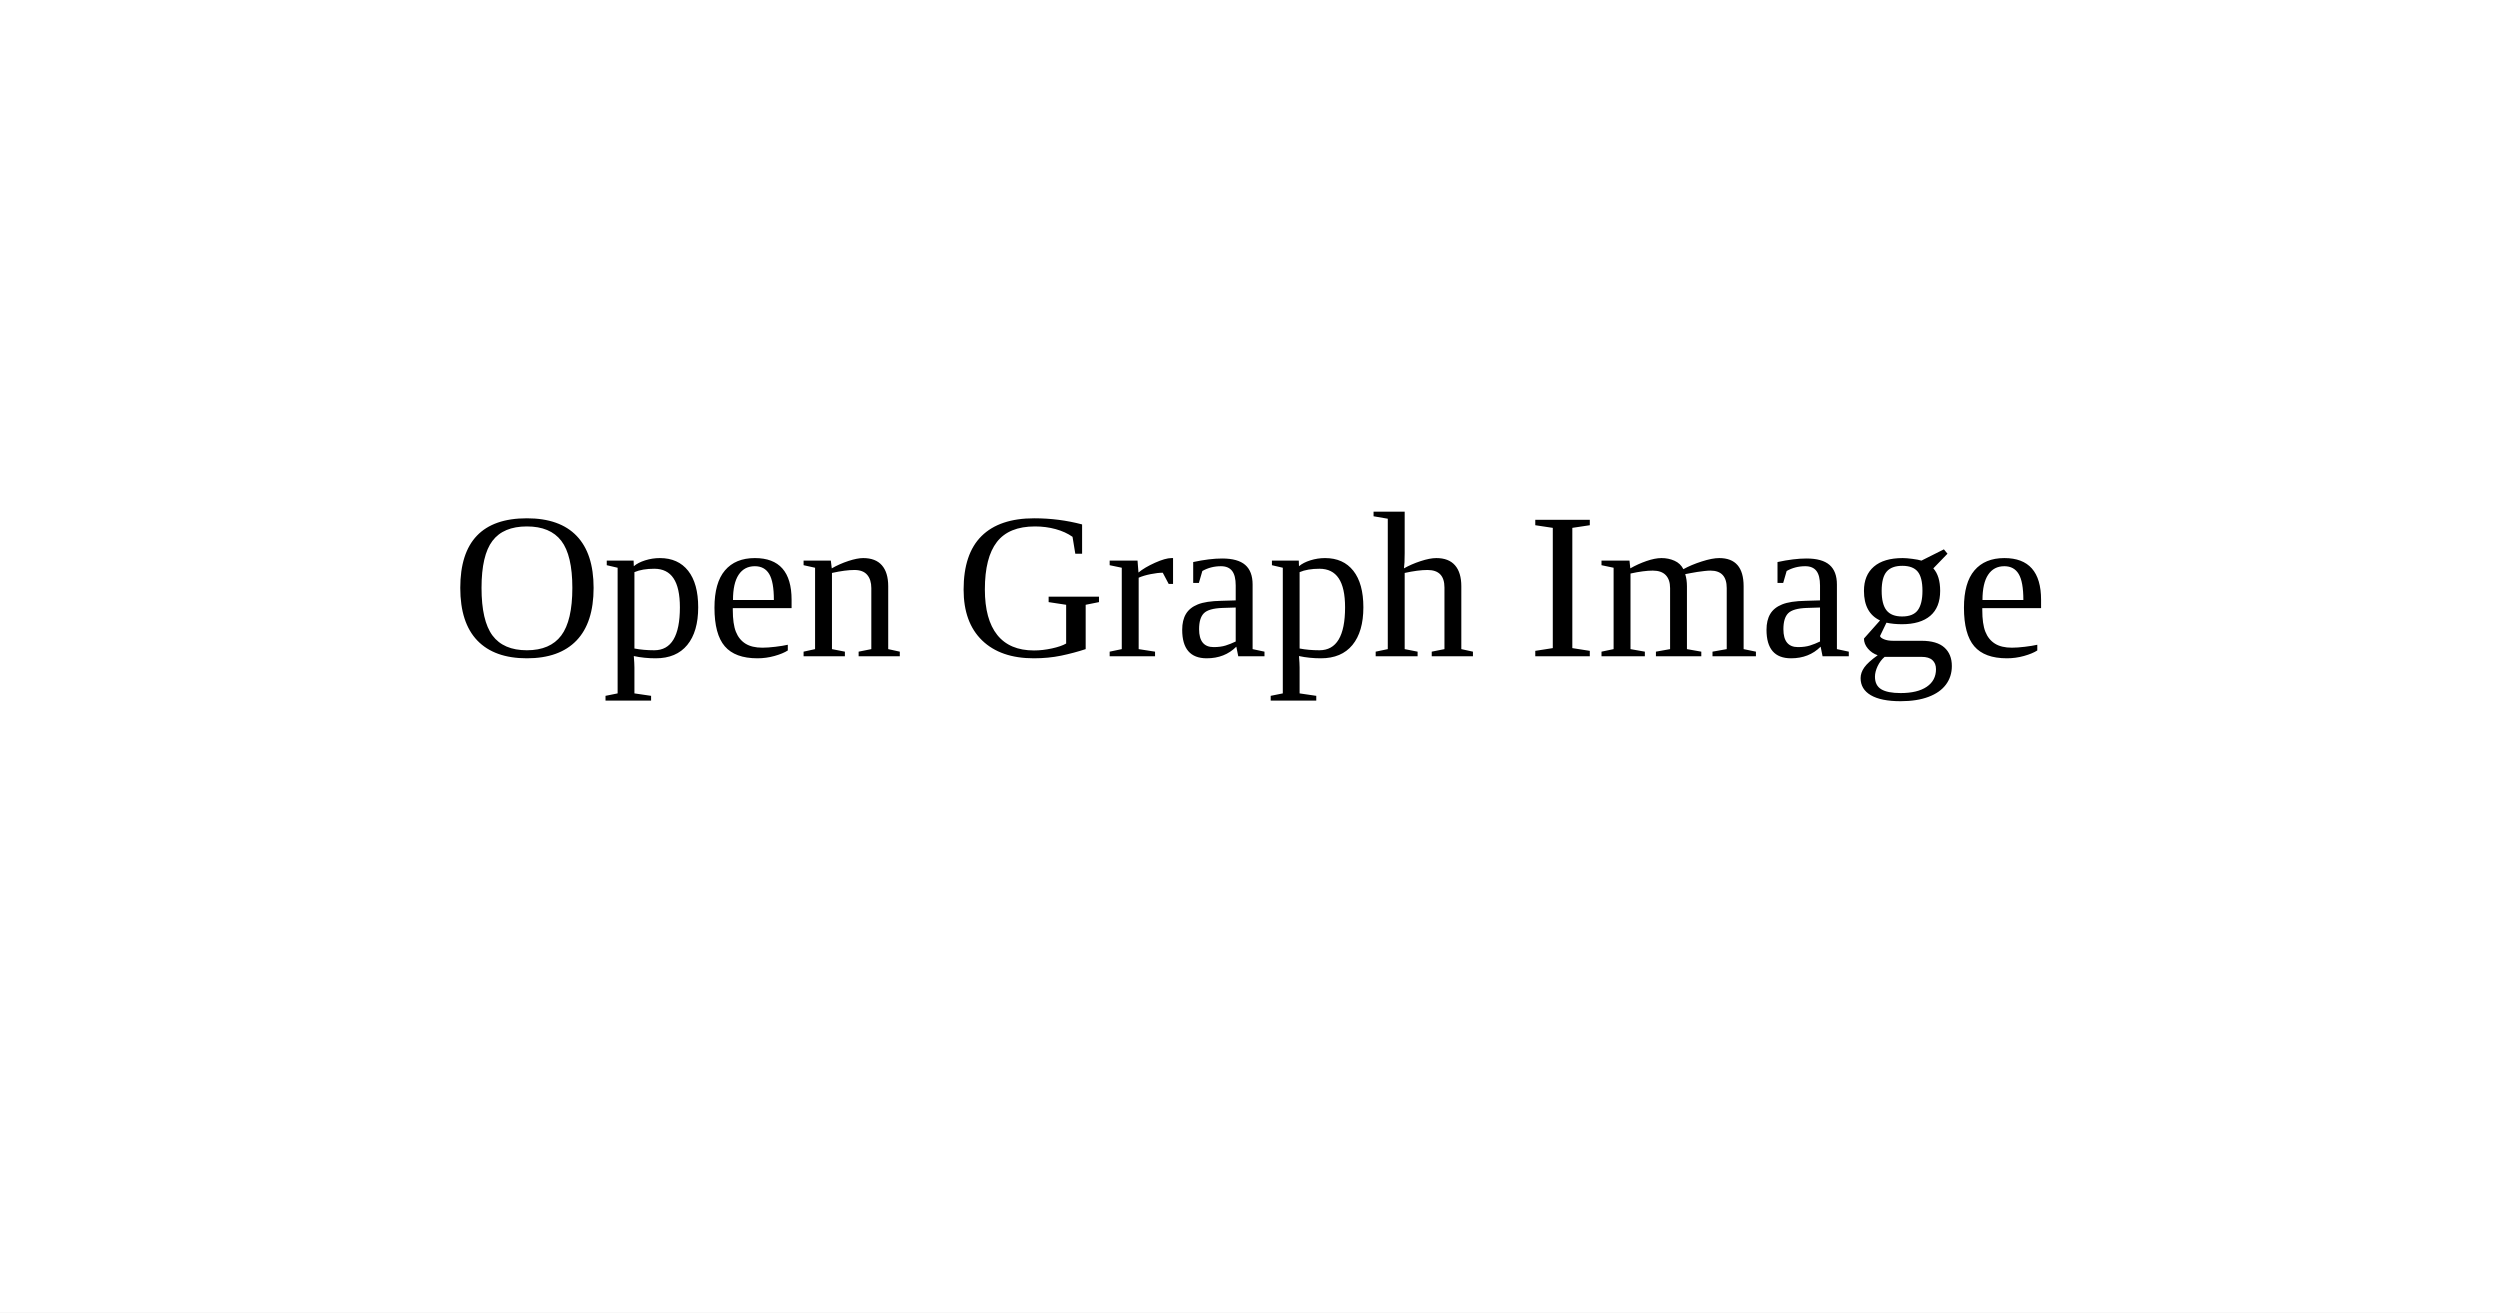
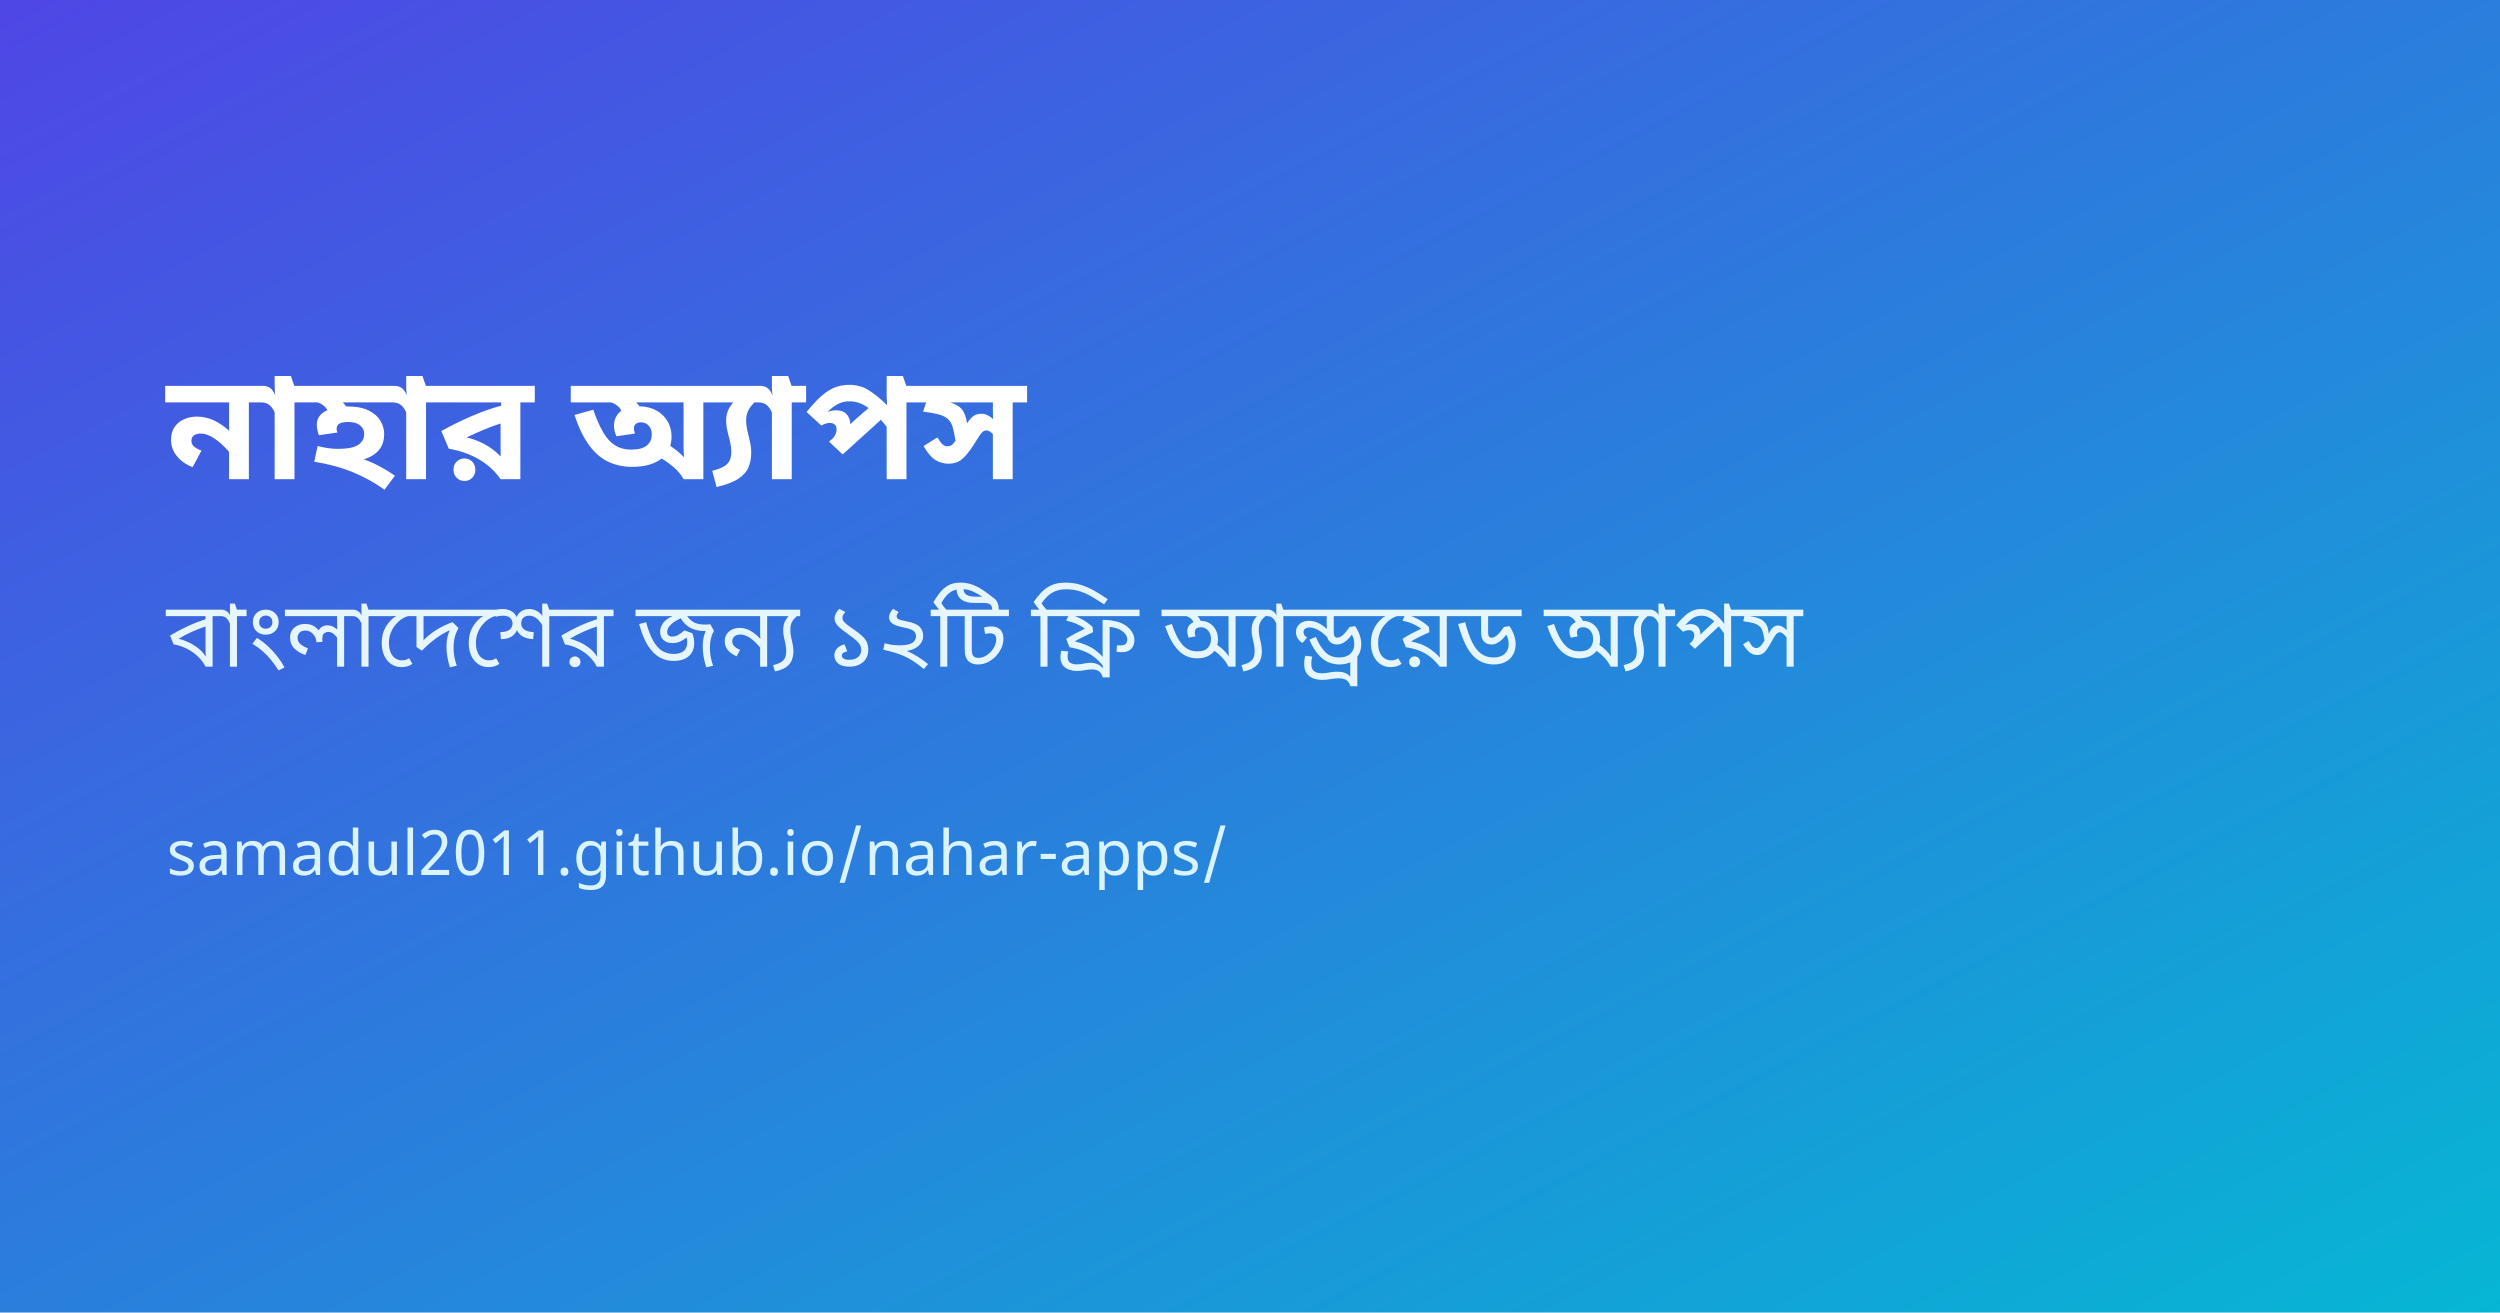
<svg xmlns="http://www.w3.org/2000/svg" viewBox="0 0 1200 630">
-   <rect width="1200" height="630" fill="#FFFFFF" />
-   <text x="50%" y="50%" text-anchor="middle" font-size="100" fill="#000000">Open Graph Image</text>
+   <defs>
+     <linearGradient id="bg" x1="0" y1="0" x2="1" y2="1">
+       <stop offset="0" stop-color="#4f46e5" />
+       <stop offset="1" stop-color="#06b6d4" />
+     </linearGradient>
+   </defs>
+   <rect width="1200" height="630" fill="url(#bg)" />
+   <text x="80" y="230" font-family="Noto Sans Bengali, Hind Siliguri, sans-serif" font-size="72" font-weight="700" fill="#fff">
+     নাহার অ্যাপস
+   </text>
+   <text x="80" y="320" font-family="Noto Sans Bengali, Hind Siliguri, sans-serif" font-size="44" fill="#e6f6ff">
+     বাংলাদেশের জন্য ১২টি ফ্রি অ্যান্ড্রয়েড অ্যাপস
+   </text>
+   <text x="80" y="420" font-family="Noto Sans Bengali, Hind Siliguri, sans-serif" font-size="30" fill="#d9f3ff">
+     samadul2011.github.io/nahar-apps/
+   </text>
</svg>
